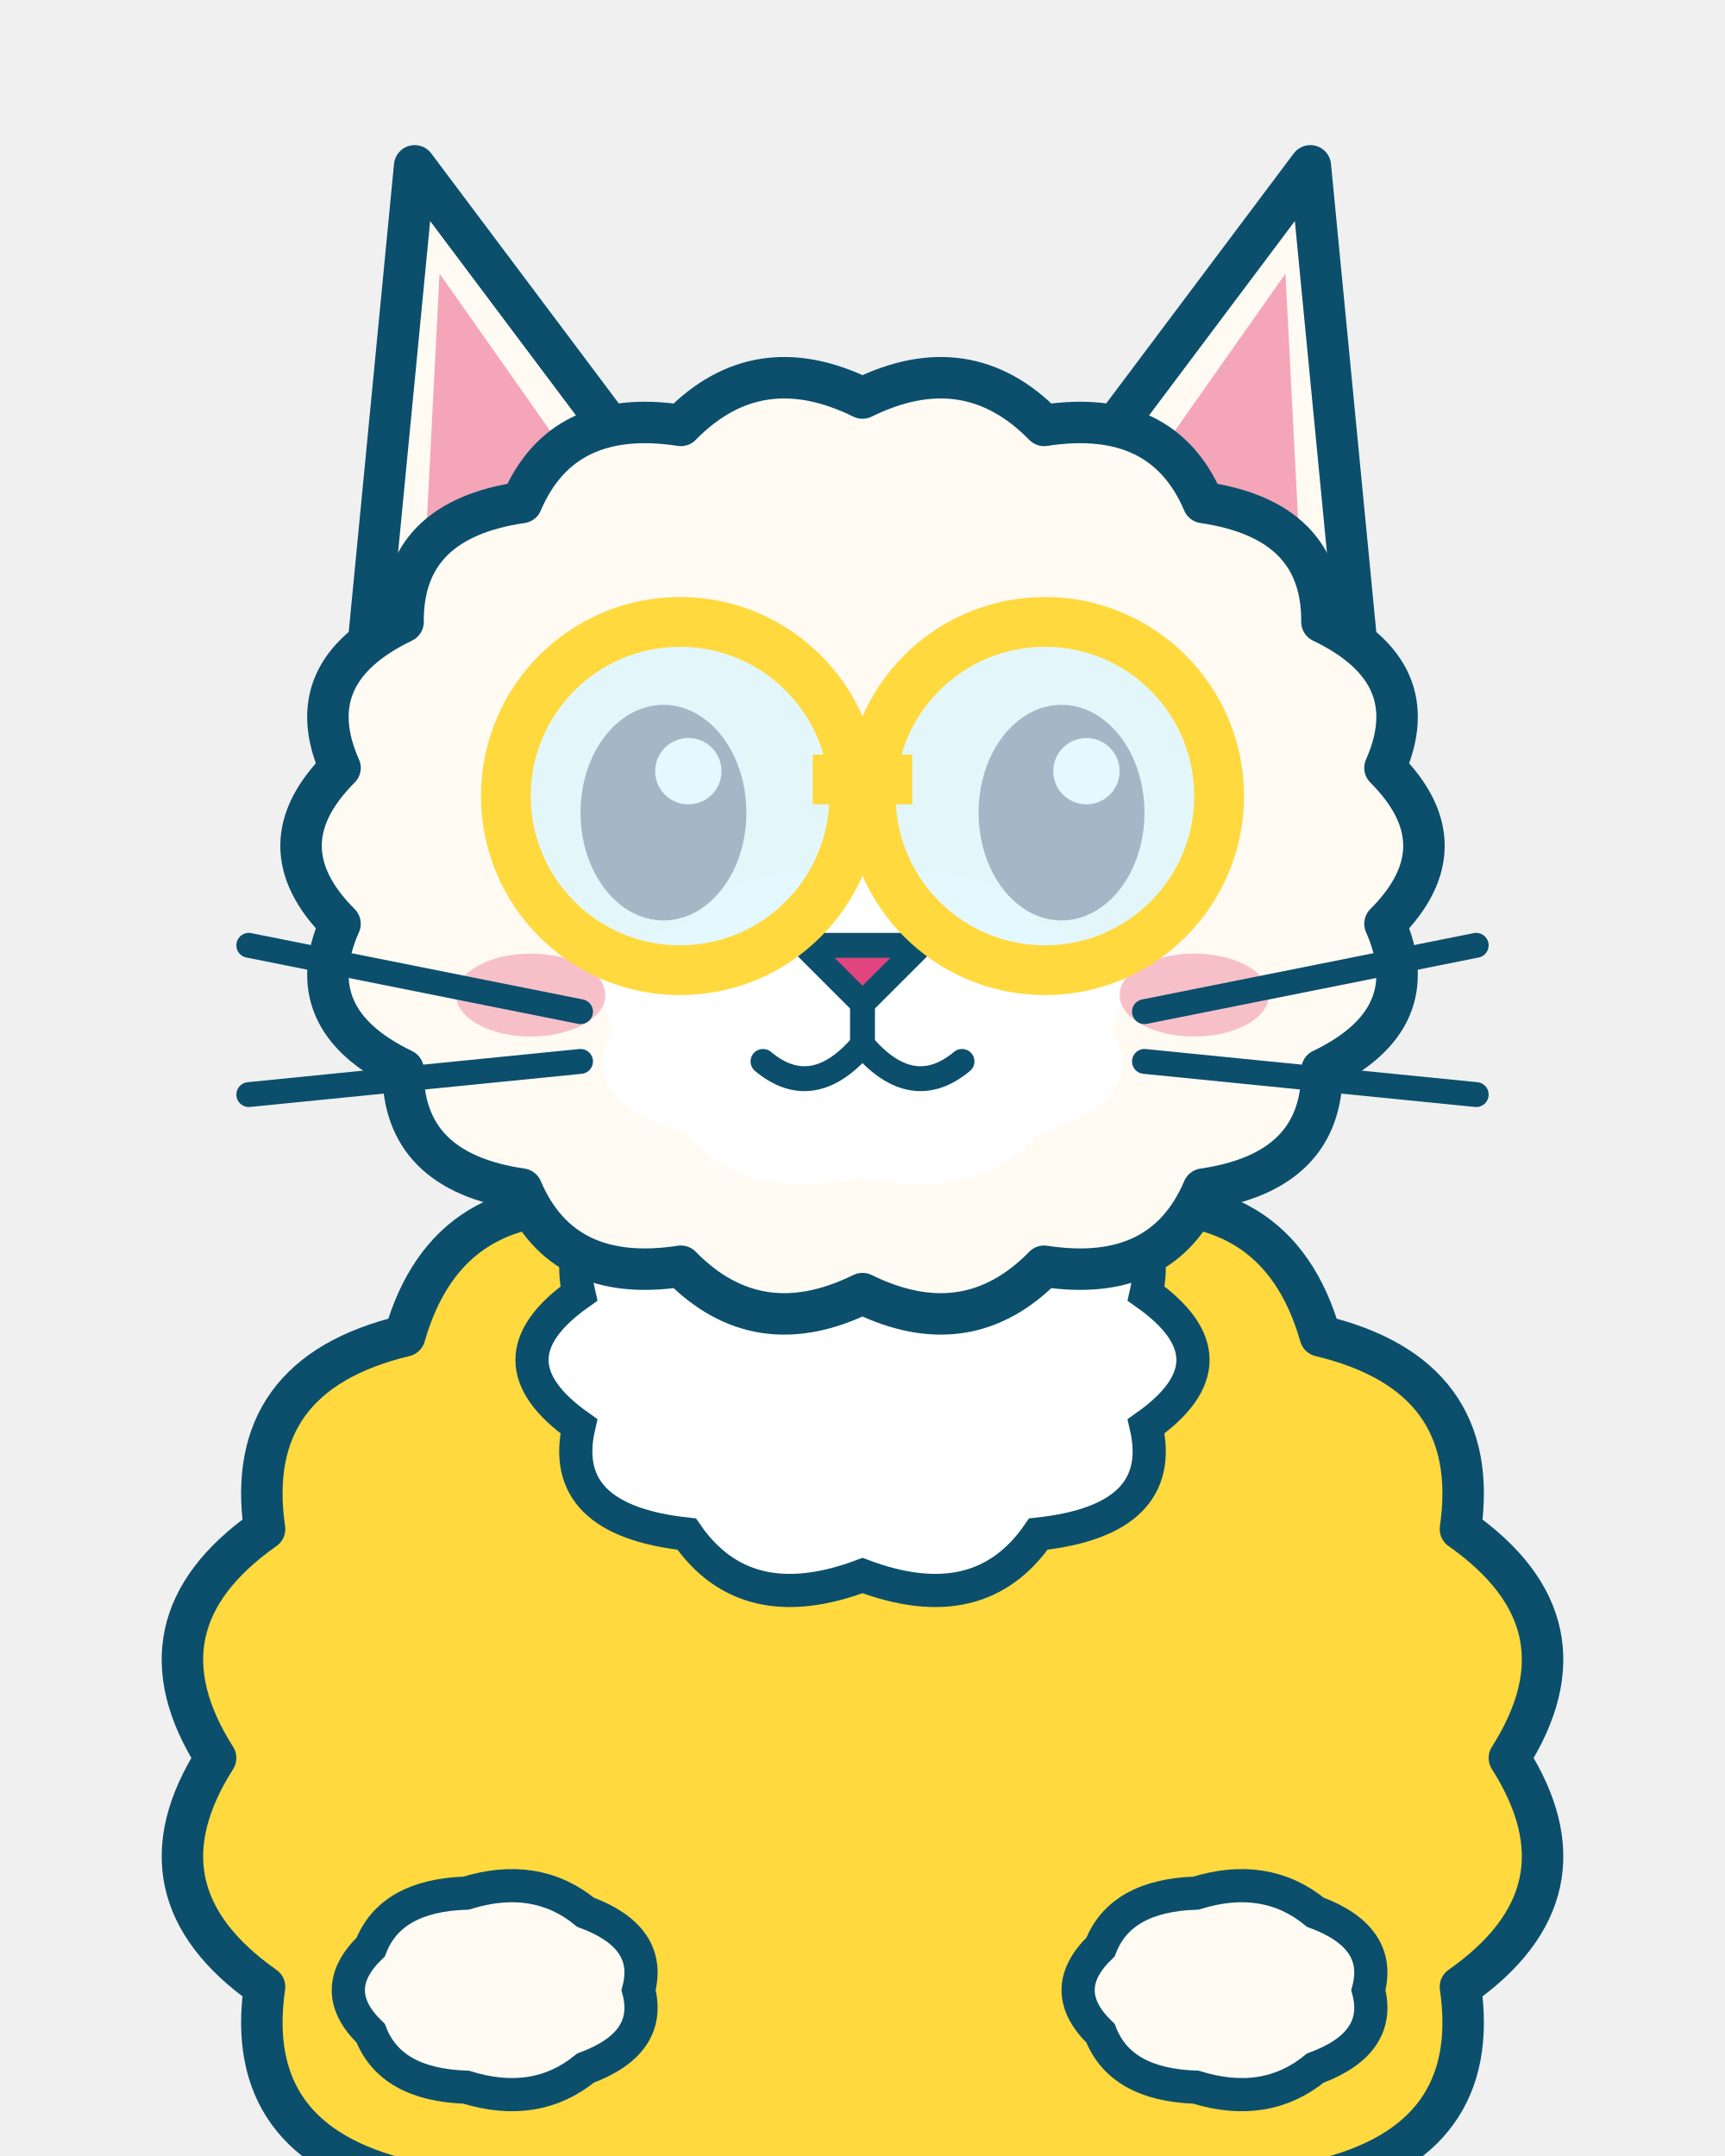
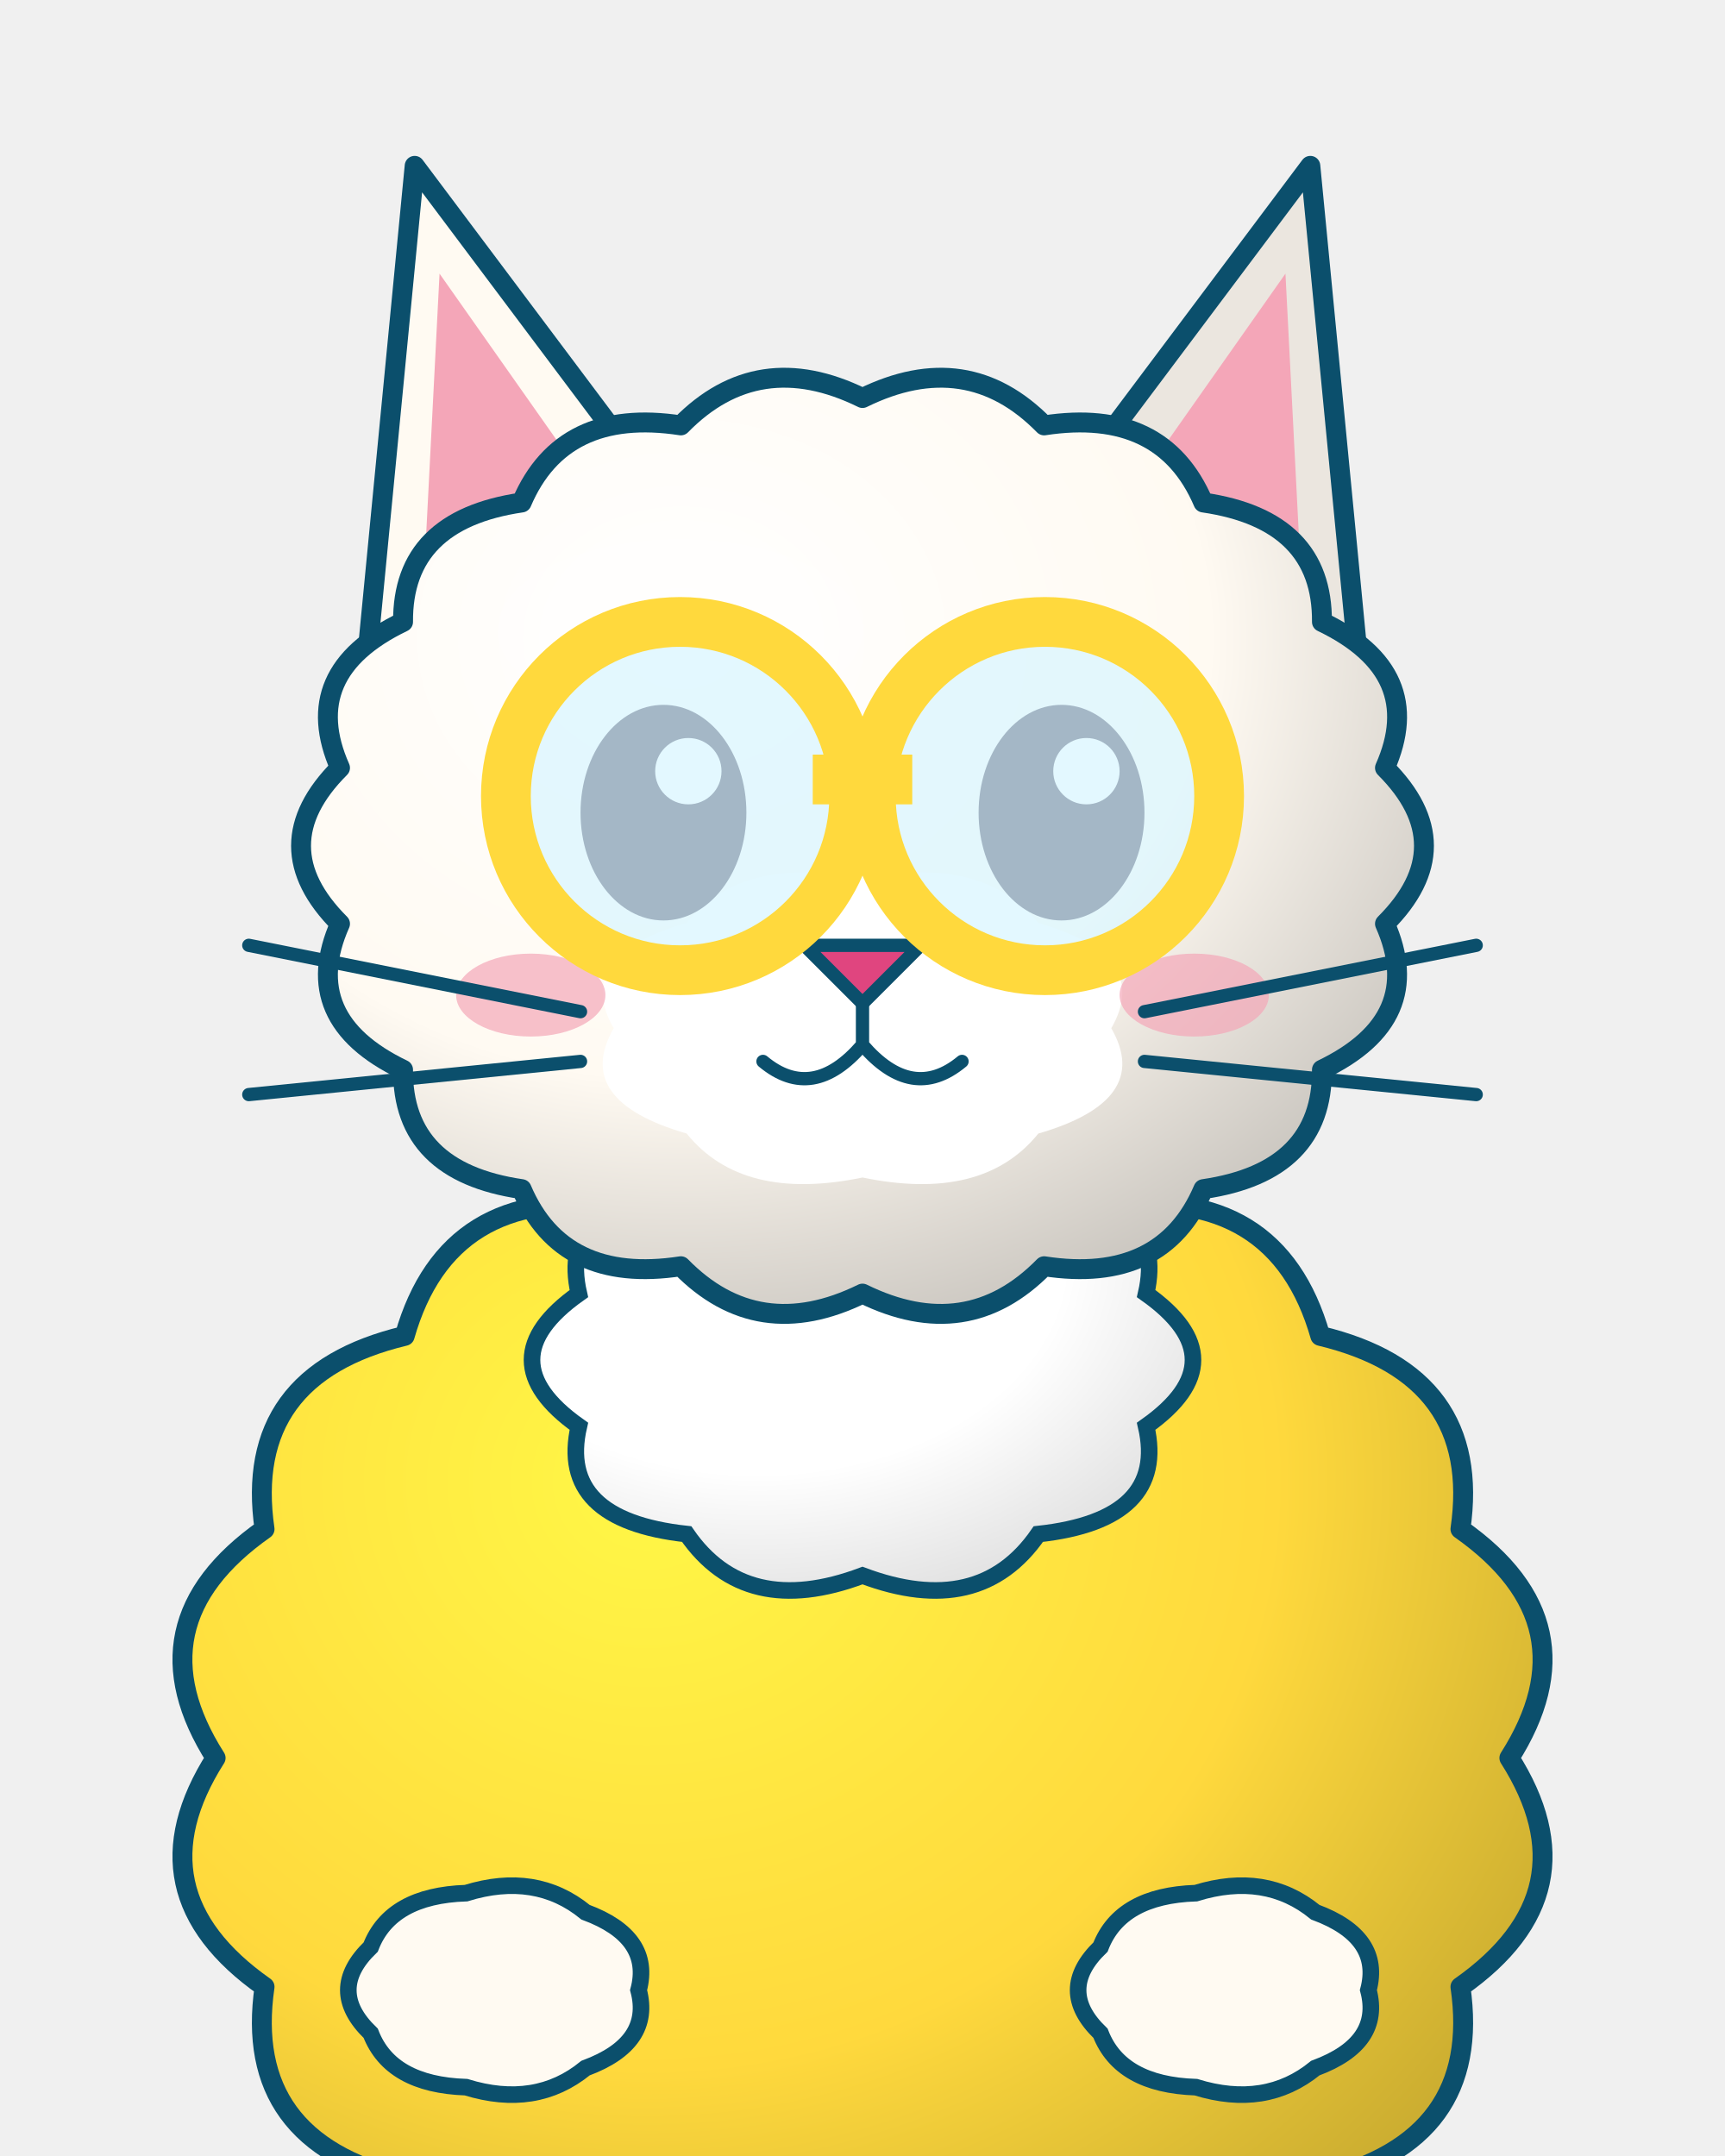
<svg xmlns="http://www.w3.org/2000/svg" viewBox="-104 -252 208 260">
-   <path d="M78.0 -40.0 Q88.3 -23.8 72.1 -12.4 Q74.8 6.2 55.2 10.9 Q50.0 29.1 29.8 26.5 Q17.6 41.5 0.0 32.0 Q-17.6 41.5 -29.8 26.5 Q-50.0 29.1 -55.2 10.9 Q-74.8 6.2 -72.1 -12.4 Q-88.3 -23.8 -78.0 -40.0 Q-88.3 -56.2 -72.1 -67.6 Q-74.8 -86.2 -55.2 -90.9 Q-50.0 -109.1 -29.8 -106.5 Q-17.6 -121.5 -0.0 -112.0 Q17.6 -121.5 29.8 -106.5 Q50.0 -109.1 55.2 -90.9 Q74.8 -86.2 72.1 -67.6 Q88.3 -56.2 78.0 -40.0Z" fill="#ffd93d" stroke="#0b4f6c" stroke-width="5" stroke-linejoin="round" />
-   <path d="M34.2 -80.0 Q36.8 -68.7 21.2 -67.0 Q14.1 -56.7 0.0 -62.0 Q-14.1 -56.7 -21.2 -67.0 Q-36.8 -68.7 -34.2 -80.0 Q-45.5 -88.0 -34.2 -96.0 Q-36.8 -107.3 -21.2 -109.0 Q-14.1 -119.3 -0.0 -114.0 Q14.1 -119.3 21.2 -109.0 Q36.8 -107.3 34.2 -96.0 Q45.5 -88.0 34.2 -80.0Z" fill="#ffffff" stroke="#0b4f6c" stroke-width="4" />
-   <path d="M-24 -192 L-54 -232 L-60 -170Z" fill="#fffaf2" stroke="#0b4f6c" stroke-width="5" stroke-linejoin="round" />
+   <defs>
+     <radialGradient id="ofrutigerwhite09415" cx=".34" cy=".28" r=".85">
+       <stop offset="0" stop-color="#fff746" />
+       <stop offset=".55" stop-color="#ffd93d" />
+       <stop offset="1" stop-color="#bda12d" />
+     </radialGradient>
+     <radialGradient id="ffrutigerwhite09415" cx=".34" cy=".28" r=".85">
+       <stop offset="0" stop-color="#ffffff" />
+       <stop offset=".55" stop-color="#fffaf2" />
+       <stop offset="1" stop-color="#bdb9b3" />
+     </radialGradient>
+     <radialGradient id="bfrutigerwhite09415" cx=".34" cy=".28" r=".85">
+       <stop offset="0" stop-color="#ffffff" />
+       <stop offset=".55" stop-color="#ffffff" />
+       <stop offset="1" stop-color="#dbdbdb" />
+     </radialGradient>
+   </defs>
+   <ellipse cx="6" cy="34" rx="78" ry="16" fill="#000" opacity=".16" />
+   <path d="M78.0 -40.0 Q88.3 -23.8 72.1 -12.4 Q74.8 6.2 55.2 10.9 Q50.0 29.1 29.8 26.5 Q17.6 41.5 0.0 32.0 Q-17.6 41.5 -29.8 26.5 Q-50.0 29.1 -55.2 10.9 Q-74.8 6.2 -72.1 -12.4 Q-88.3 -23.8 -78.0 -40.0 Q-88.3 -56.2 -72.1 -67.6 Q-74.8 -86.2 -55.2 -90.9 Q-50.0 -109.1 -29.8 -106.5 Q-17.6 -121.5 -0.0 -112.0 Q17.6 -121.5 29.8 -106.5 Q50.0 -109.1 55.2 -90.9 Q74.8 -86.2 72.1 -67.6 Q88.3 -56.2 78.0 -40.0Z" fill="url(#ofrutigerwhite09415)" stroke="#0b4f6c" stroke-width="2.4" stroke-linejoin="round" />
+   <path d="M34.2 -80.0 Q36.8 -68.7 21.2 -67.0 Q14.1 -56.7 0.0 -62.0 Q-14.1 -56.7 -21.2 -67.0 Q-36.8 -68.7 -34.2 -80.0 Q-45.5 -88.0 -34.2 -96.0 Q-36.8 -107.3 -21.2 -109.0 Q-14.1 -119.3 -0.0 -114.0 Q14.1 -119.3 21.2 -109.0 Q36.8 -107.3 34.2 -96.0 Q45.5 -88.0 34.2 -80.0Z" fill="url(#bfrutigerwhite09415)" stroke="#0b4f6c" stroke-width="2" />
+   <path d="M-24 -192 L-54 -232 L-60 -170Z" fill="#fffaf2" stroke="#0b4f6c" stroke-width="2.4" stroke-linejoin="round" />
  <path d="M-32 -192 L-51 -219 L-53 -180Z" fill="#f4a6b8" />
-   <path d="M24 -192 L54 -232 L60 -170Z" fill="#fffaf2" stroke="#0b4f6c" stroke-width="5" stroke-linejoin="round" />
+   <path d="M24 -192 L54 -232 L60 -170Z" fill="#ebe6df" stroke="#0b4f6c" stroke-width="2.4" stroke-linejoin="round" />
  <path d="M32 -192 L51 -219 L53 -180Z" fill="#f4a6b8" />
-   <path d="M63.0 -140.6 Q68.1 -129.1 55.4 -123.0 Q55.5 -110.7 41.1 -108.6 Q36.2 -97.1 21.9 -99.3 Q12.6 -89.8 0.0 -96.0 Q-12.6 -89.8 -21.9 -99.3 Q-36.2 -97.1 -41.1 -108.6 Q-55.5 -110.7 -55.4 -123.0 Q-68.1 -129.1 -63.0 -140.6 Q-72.4 -150.0 -63.0 -159.4 Q-68.1 -170.9 -55.4 -177.0 Q-55.5 -189.3 -41.1 -191.4 Q-36.2 -202.9 -21.9 -200.7 Q-12.6 -210.2 -0.0 -204.0 Q12.6 -210.2 21.9 -200.7 Q36.2 -202.9 41.1 -191.4 Q55.5 -189.3 55.4 -177.0 Q68.1 -170.9 63.0 -159.4 Q72.4 -150.0 63.0 -140.6Z" fill="#fffaf2" stroke="#0b4f6c" stroke-width="5" stroke-linejoin="round" />
+   <path d="M63.0 -140.6 Q68.1 -129.1 55.4 -123.0 Q55.5 -110.7 41.1 -108.6 Q36.2 -97.1 21.9 -99.3 Q12.6 -89.8 0.0 -96.0 Q-12.6 -89.8 -21.9 -99.3 Q-36.2 -97.1 -41.1 -108.6 Q-55.5 -110.7 -55.4 -123.0 Q-68.1 -129.1 -63.0 -140.6 Q-72.4 -150.0 -63.0 -159.4 Q-68.1 -170.9 -55.4 -177.0 Q-55.5 -189.3 -41.1 -191.4 Q-36.2 -202.9 -21.9 -200.7 Q-12.6 -210.2 -0.0 -204.0 Q12.6 -210.2 21.9 -200.7 Q36.2 -202.9 41.1 -191.4 Q55.5 -189.3 55.4 -177.0 Q68.1 -170.9 63.0 -159.4 Q72.4 -150.0 63.0 -140.6Z" fill="url(#ffrutigerwhite09415)" stroke="#0b4f6c" stroke-width="2.4" stroke-linejoin="round" />
+   <ellipse cx="-22" cy="-176" rx="22" ry="11" fill="#fff" opacity=".22" />
  <path d="M30.0 -128.0 Q35.0 -119.3 21.2 -115.3 Q14.5 -107.0 0.0 -110.0 Q-14.5 -107.0 -21.2 -115.3 Q-35.0 -119.3 -30.0 -128.0 Q-35.0 -136.7 -21.2 -140.7 Q-14.5 -149.0 -0.0 -146.0 Q14.5 -149.0 21.2 -140.7 Q35.0 -136.7 30.0 -128.0Z" fill="#ffffff" />
  <ellipse cx="-24" cy="-154" rx="10" ry="13" fill="#2b2540" />
  <circle cx="-21" cy="-159" r="4" fill="#fff" />
  <ellipse cx="-40" cy="-132" rx="9" ry="5" fill="#f4a6b8" opacity=".7" />
-   <path d="M-34 -130 L-74 -138 M-34 -124 L-74 -120" stroke="#0b4f6c" stroke-width="3" stroke-linecap="round" />
+   <path d="M-34 -130 L-74 -138 M-34 -124 L-74 -120" stroke="#0b4f6c" stroke-width="1.6" stroke-linecap="round" />
  <ellipse cx="24" cy="-154" rx="10" ry="13" fill="#2b2540" />
  <circle cx="27" cy="-159" r="4" fill="#fff" />
  <ellipse cx="40" cy="-132" rx="9" ry="5" fill="#f4a6b8" opacity=".7" />
-   <path d="M34 -130 L74 -138 M34 -124 L74 -120" stroke="#0b4f6c" stroke-width="3" stroke-linecap="round" />
-   <path d="M-7 -138 H7 L0 -131Z" fill="#e0457f" stroke="#0b4f6c" stroke-width="3" stroke-linejoin="round" />
-   <path d="M0 -131 V-126 M0 -126 Q-6 -119 -12 -124 M0 -126 Q6 -119 12 -124" fill="none" stroke="#0b4f6c" stroke-width="3" stroke-linecap="round" />
+   <path d="M34 -130 L74 -138 M34 -124 L74 -120" stroke="#0b4f6c" stroke-width="1.6" stroke-linecap="round" />
+   <path d="M-7 -138 H7 L0 -131Z" fill="#e0457f" stroke="#0b4f6c" stroke-width="1.6" stroke-linejoin="round" />
+   <path d="M0 -131 V-126 M0 -126 Q-6 -119 -12 -124 M0 -126 Q6 -119 12 -124" fill="none" stroke="#0b4f6c" stroke-width="1.6" stroke-linecap="round" />
  <circle cx="-22" cy="-156" r="21" fill="#d8f6ff" fill-opacity=".7" stroke="#ffd93d" stroke-width="6" />
  <circle cx="22" cy="-156" r="21" fill="#d8f6ff" fill-opacity=".7" stroke="#ffd93d" stroke-width="6" />
  <path d="M-6 -158 H6" stroke="#ffd93d" stroke-width="6" />
-   <path d="M-27.0 -12.0 Q-25.3 -5.6 -33.4 -2.6 Q-39.4 2.3 -47.8 -0.3 Q-56.9 -0.6 -59.3 -6.8 Q-64.7 -12.0 -59.3 -17.2 Q-56.9 -23.4 -47.8 -23.7 Q-39.4 -26.3 -33.4 -21.4 Q-25.3 -18.4 -27.0 -12.0Z" fill="#fffaf2" stroke="#0b4f6c" stroke-width="4" />
-   <path d="M61.0 -12.0 Q62.7 -5.6 54.6 -2.6 Q48.6 2.3 40.2 -0.3 Q31.1 -0.6 28.7 -6.8 Q23.3 -12.0 28.7 -17.2 Q31.1 -23.4 40.2 -23.7 Q48.6 -26.3 54.6 -21.4 Q62.7 -18.4 61.0 -12.0Z" fill="#fffaf2" stroke="#0b4f6c" stroke-width="4" />
+   <path d="M-27.0 -12.0 Q-25.3 -5.6 -33.4 -2.6 Q-39.4 2.3 -47.8 -0.3 Q-56.9 -0.6 -59.3 -6.8 Q-64.7 -12.0 -59.3 -17.2 Q-56.9 -23.4 -47.8 -23.7 Q-39.4 -26.3 -33.4 -21.4 Q-25.3 -18.4 -27.0 -12.0Z" fill="#fffaf2" stroke="#0b4f6c" stroke-width="2" />
+   <path d="M61.0 -12.0 Q62.7 -5.6 54.6 -2.6 Q48.6 2.3 40.2 -0.3 Q31.1 -0.6 28.7 -6.8 Q23.3 -12.0 28.7 -17.2 Q31.1 -23.4 40.2 -23.7 Q48.6 -26.3 54.6 -21.4 Q62.7 -18.4 61.0 -12.0Z" fill="#fffaf2" stroke="#0b4f6c" stroke-width="2" />
</svg>
